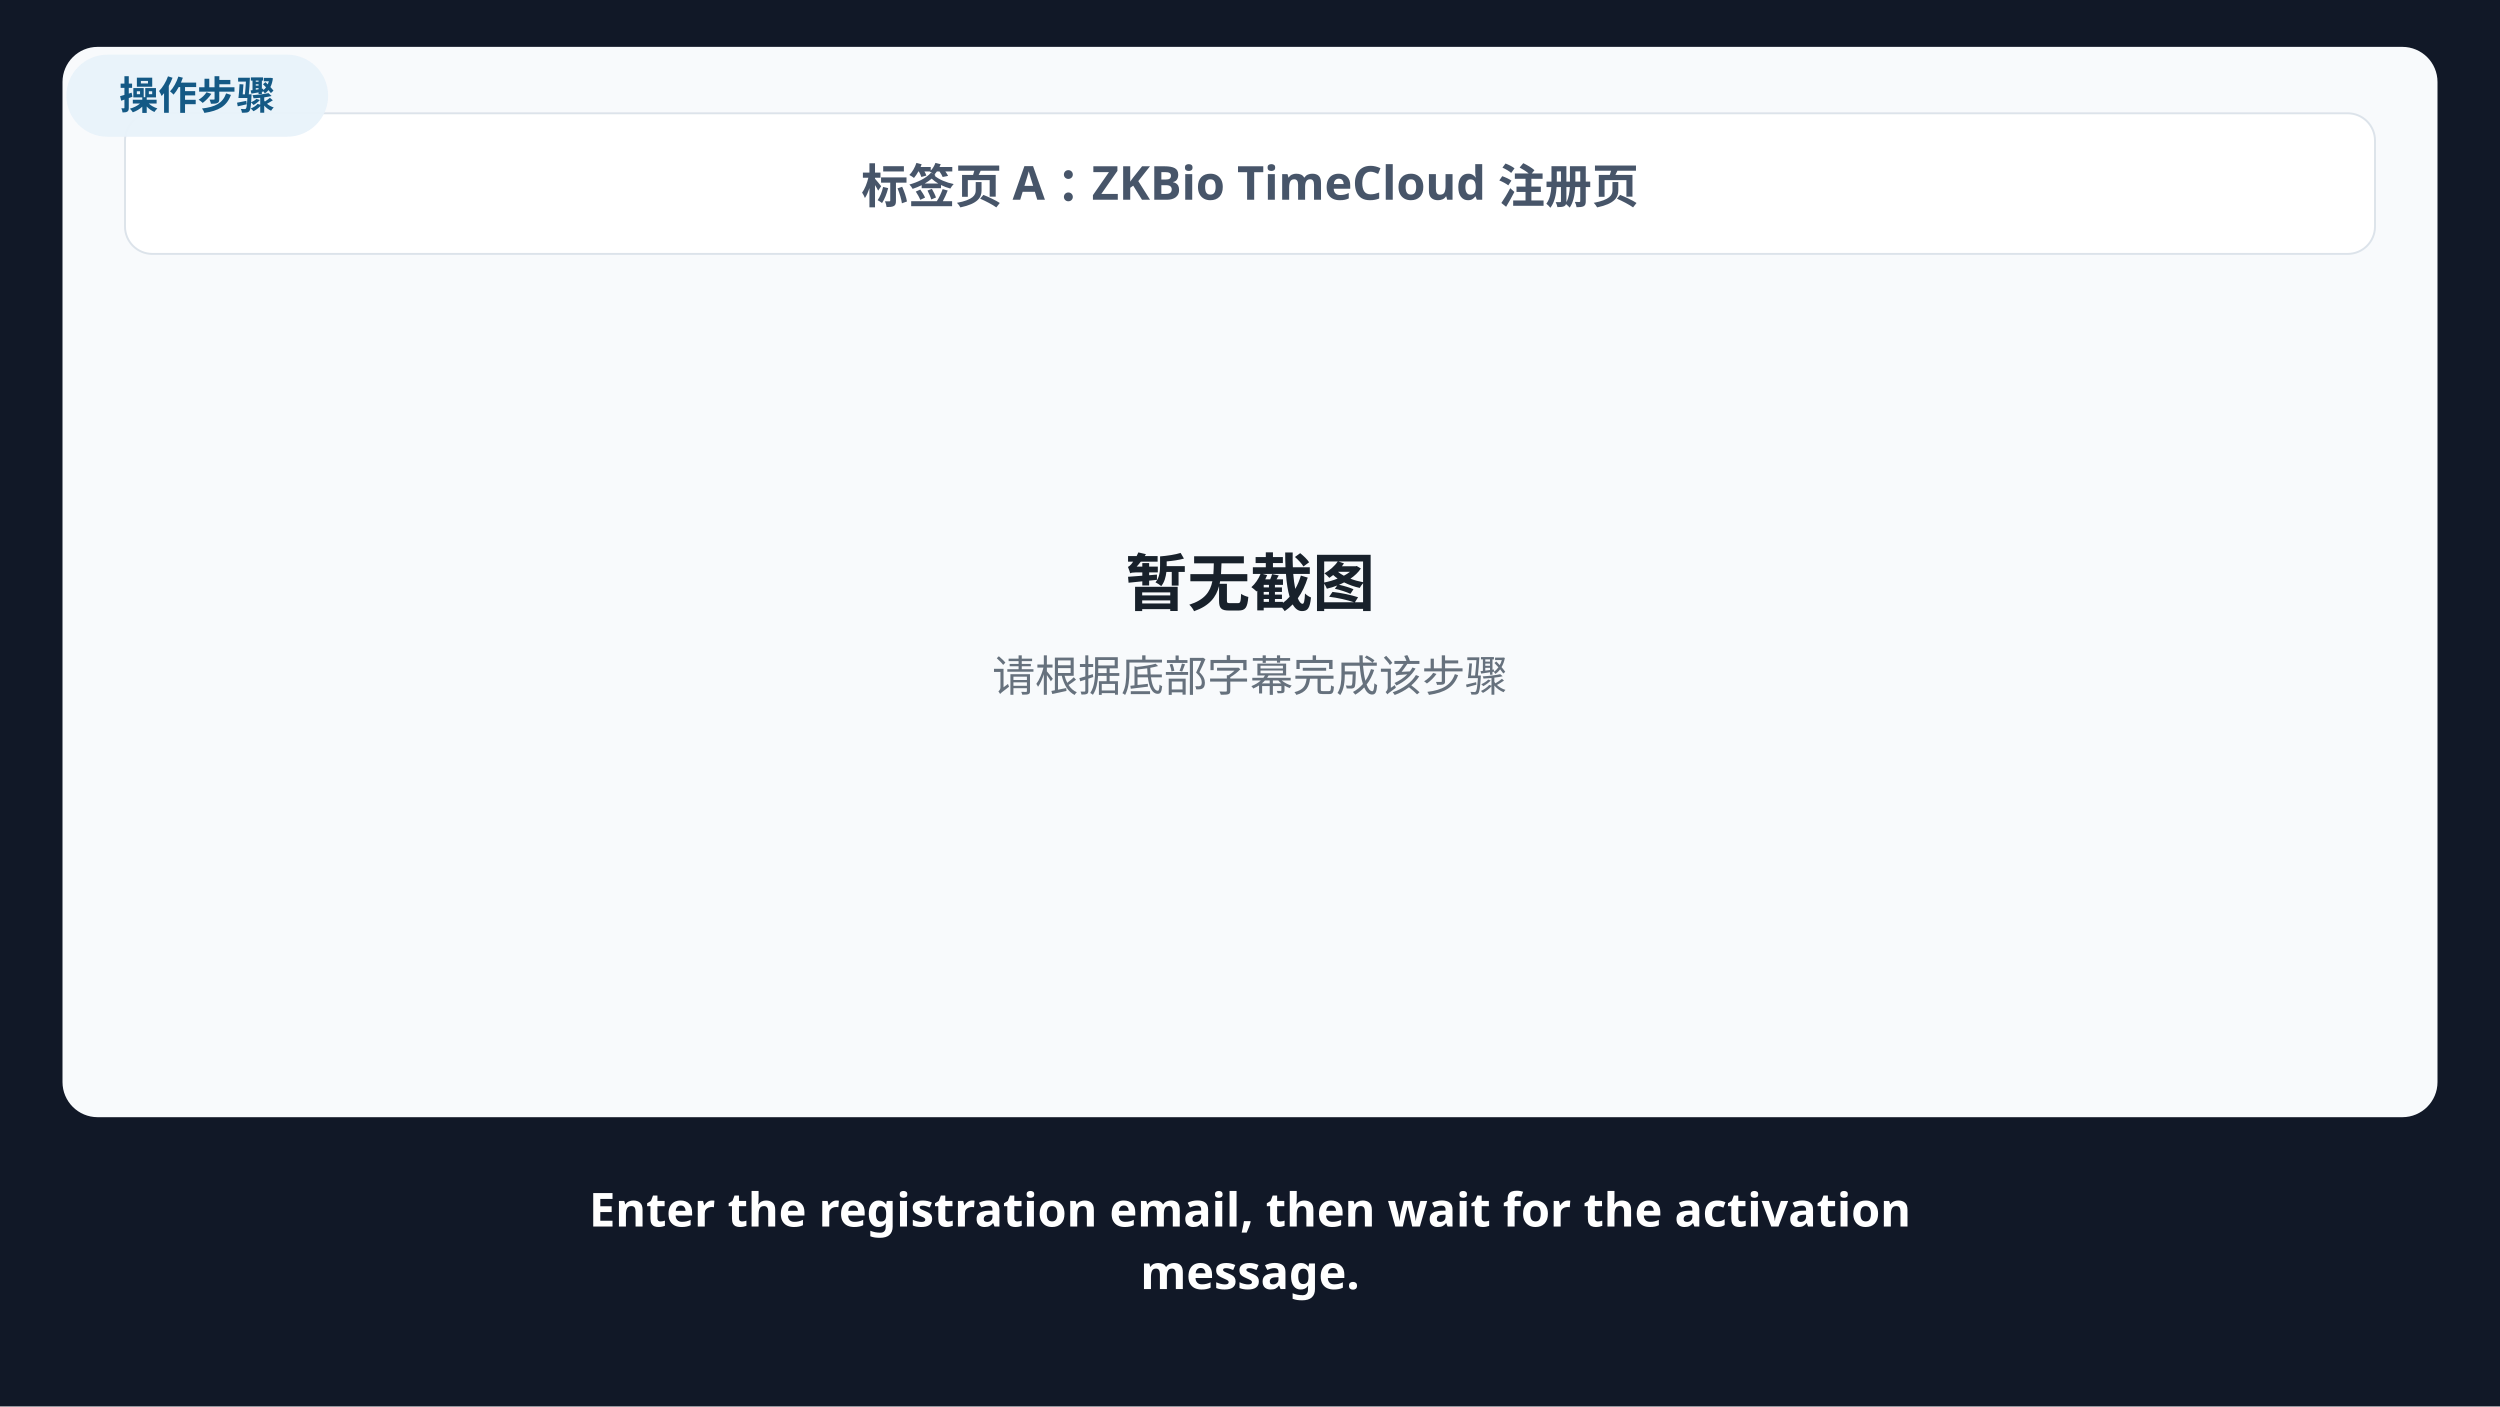
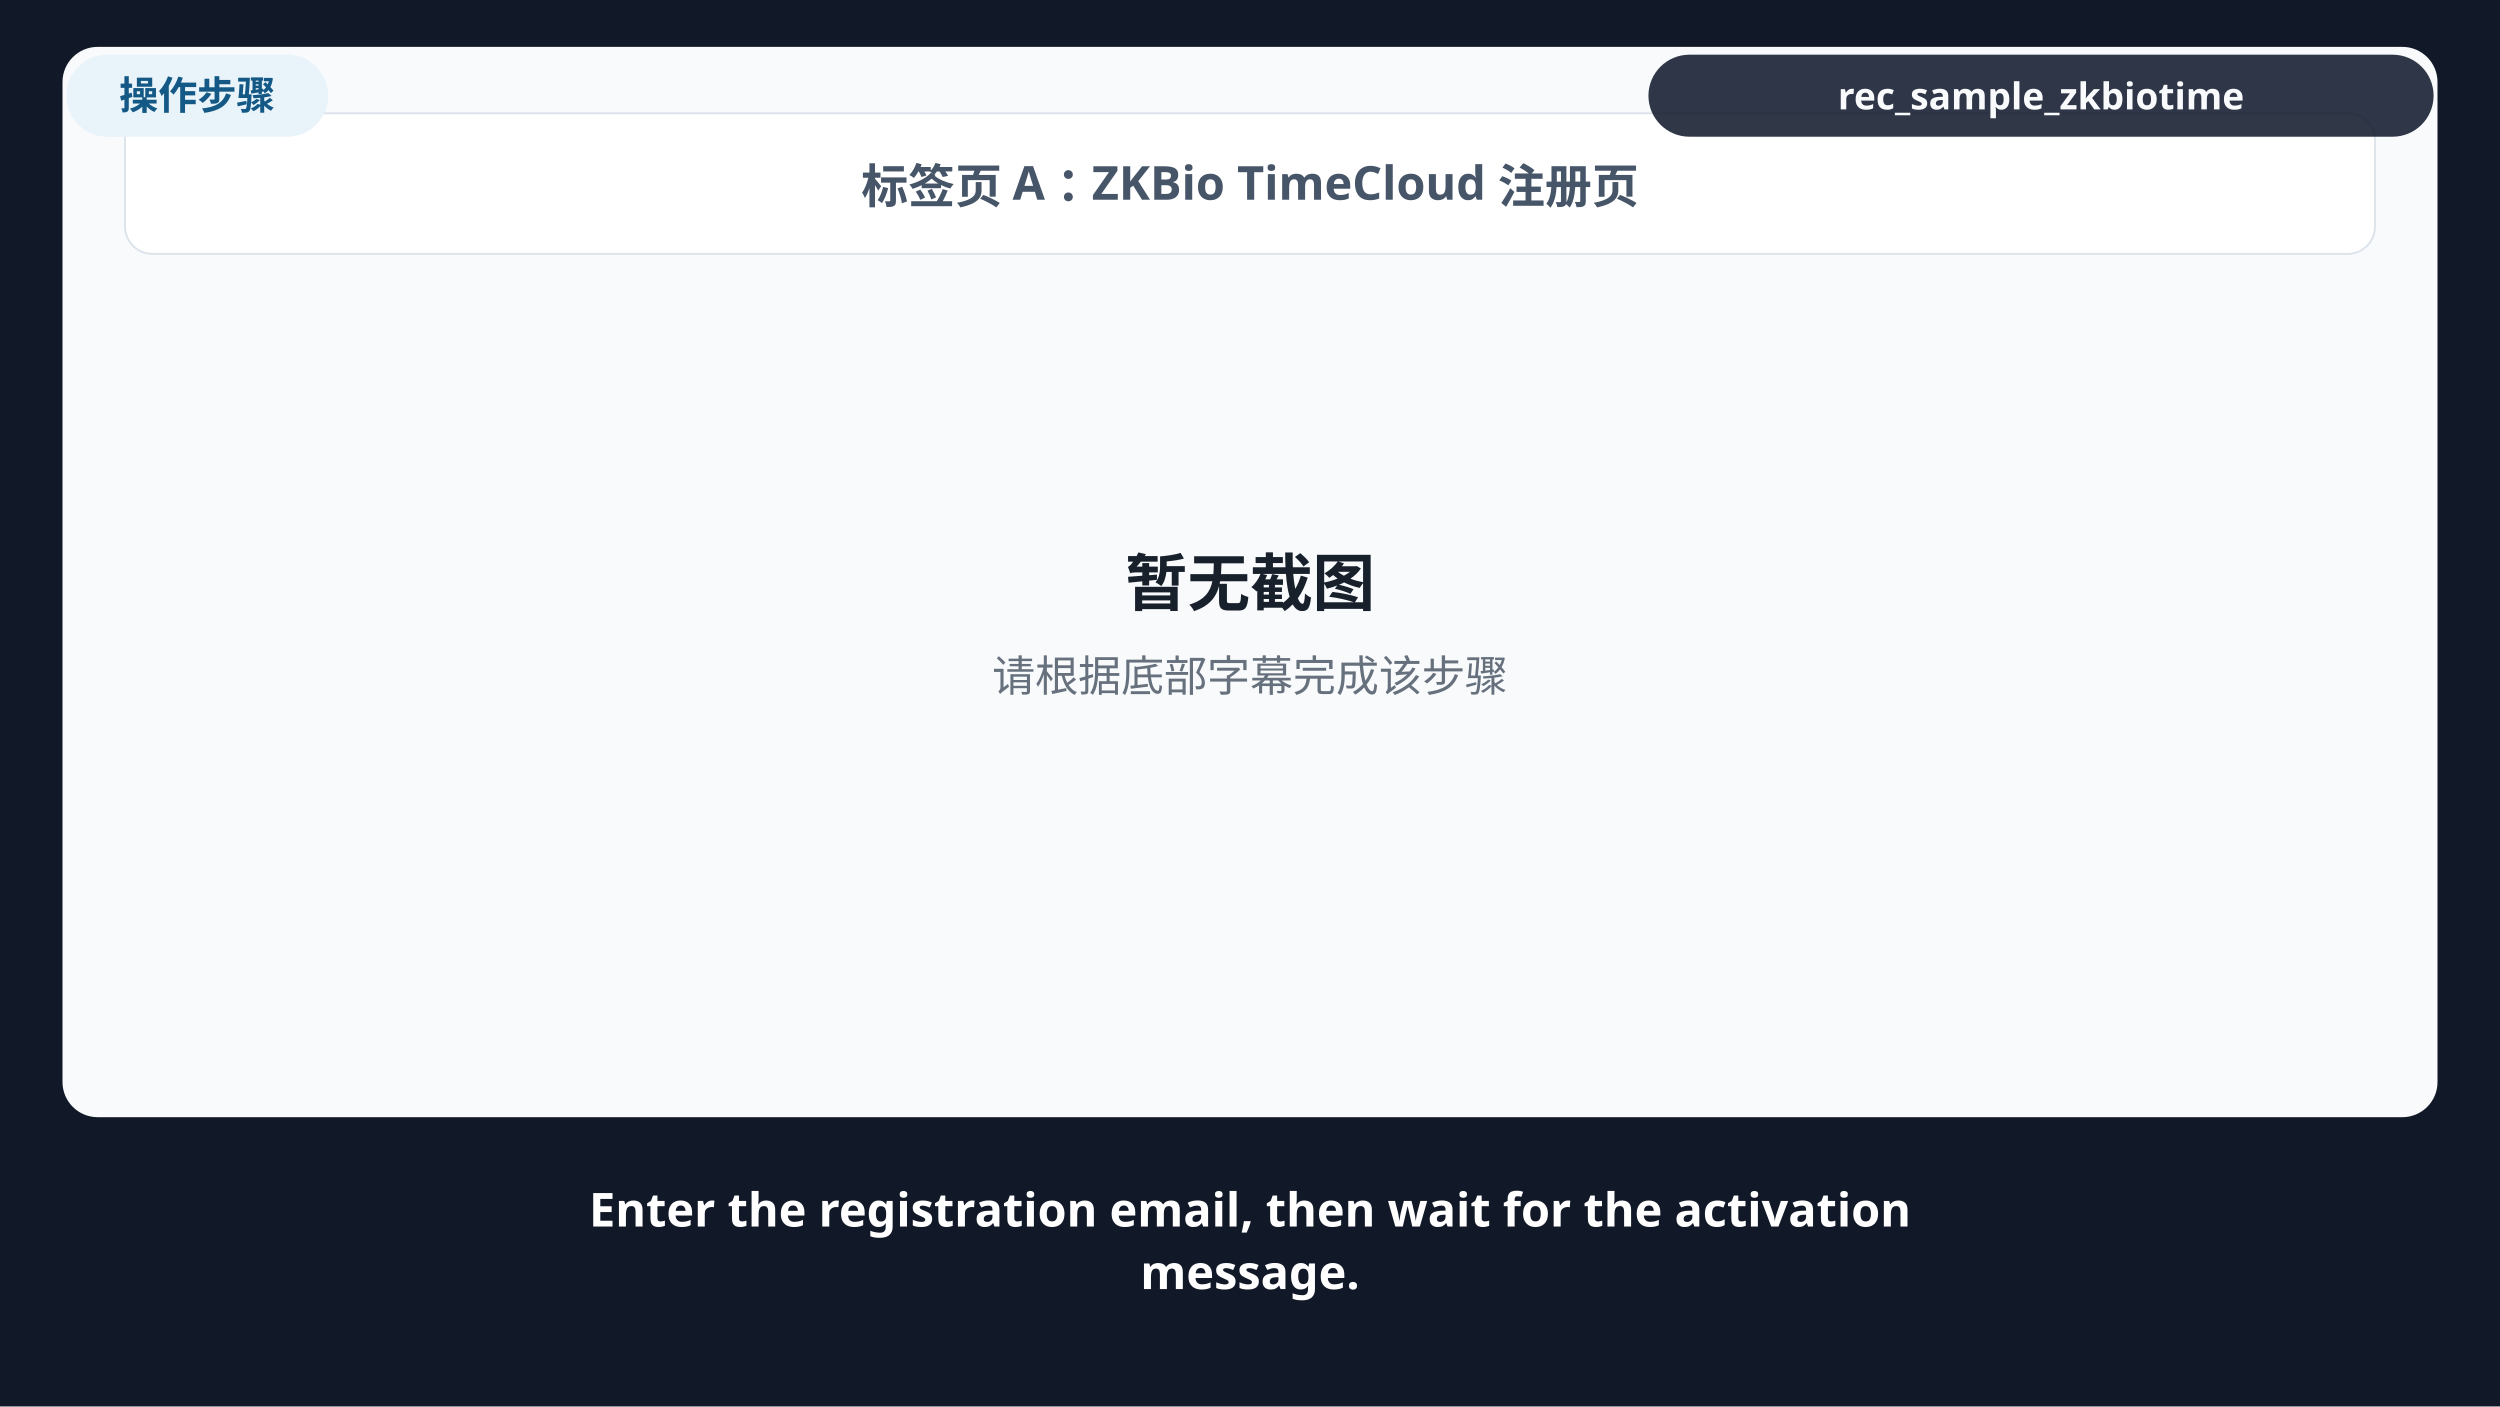
<svg xmlns="http://www.w3.org/2000/svg" width="2560" height="1440" viewBox="0 0 1280 720">
  <rect width="1280" height="720" fill="#111827" />
  <rect x="32" y="24" width="1216" height="548" rx="18" fill="#f8fafc" />
  <rect x="64" y="58" width="1152" height="72" rx="14" fill="#ffffff" stroke="#dce3ea" />
  <text x="640" y="104" text-anchor="middle" font-size="24" font-weight="800" fill="#475569" font-family="Microsoft YaHei, Segoe UI, sans-serif">标签页 A：ZKBio TimeCloud 注册页</text>
  <text x="640" y="310" text-anchor="middle" font-size="32" font-weight="900" fill="#18212b" font-family="Microsoft YaHei, Segoe UI, sans-serif">暂无截图</text>
  <text x="640" y="354" text-anchor="middle" font-size="22" fill="#66717d" font-family="Microsoft YaHei, Segoe UI, sans-serif">请根据底部字幕完成该步骤</text>
  <rect x="34" y="28" width="134" height="42" rx="21" fill="#e8f2fa" opacity="0.96" />
  <text x="101" y="56" text-anchor="middle" font-size="20" font-weight="800" fill="#145985" font-family="Microsoft YaHei, Segoe UI, sans-serif">操作步骤</text>
+   <rect x="844" y="28" width="402" height="42" rx="21" fill="#0f172a" opacity="0.86" />
+   <text x="1045" y="56" text-anchor="middle" font-size="19" font-weight="800" fill="#f8fafc" font-family="Microsoft YaHei, Segoe UI, sans-serif">rec_sample_zkbiotime</text>
  <rect x="0" y="586" width="1280" height="134" fill="#111827" opacity="0.88" />
  <text x="640" y="628" text-anchor="middle" font-size="24" font-weight="800" fill="#ffffff" font-family="Microsoft YaHei, Segoe UI, sans-serif">Enter the registration email, then wait for the activation</text>
  <text x="640" y="660" text-anchor="middle" font-size="24" font-weight="800" fill="#ffffff" font-family="Microsoft YaHei, Segoe UI, sans-serif">message.</text>
</svg>
